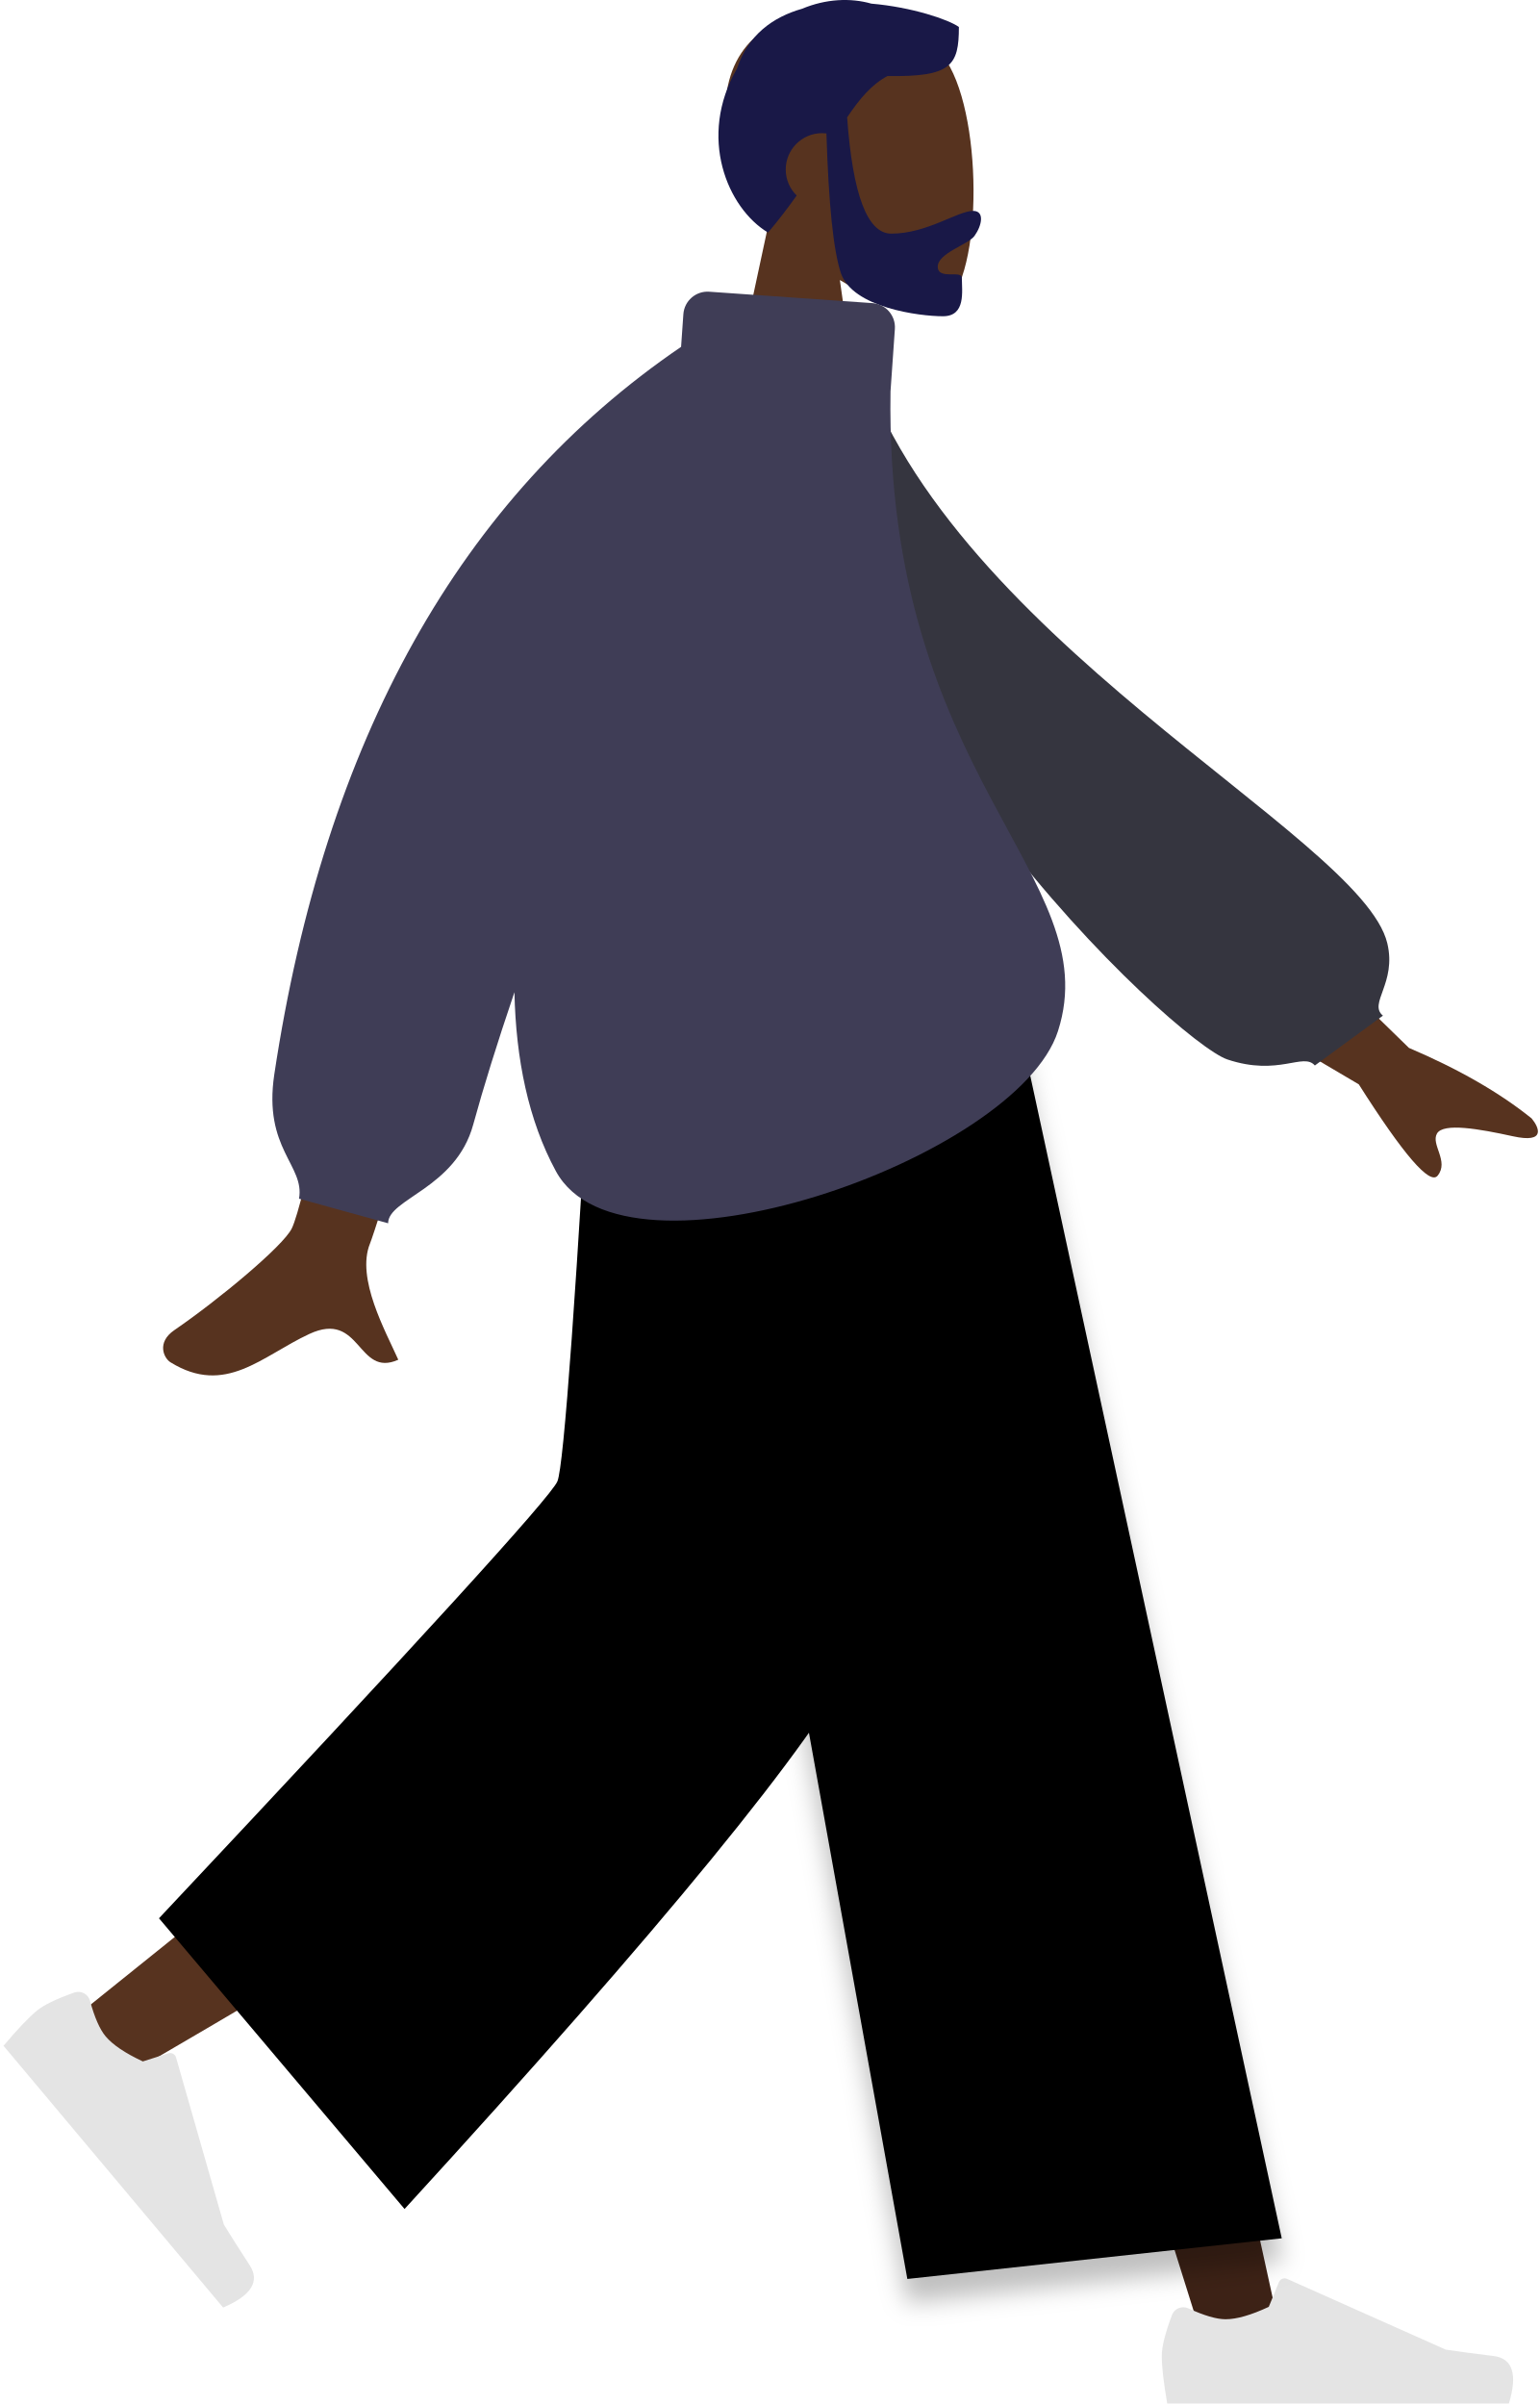
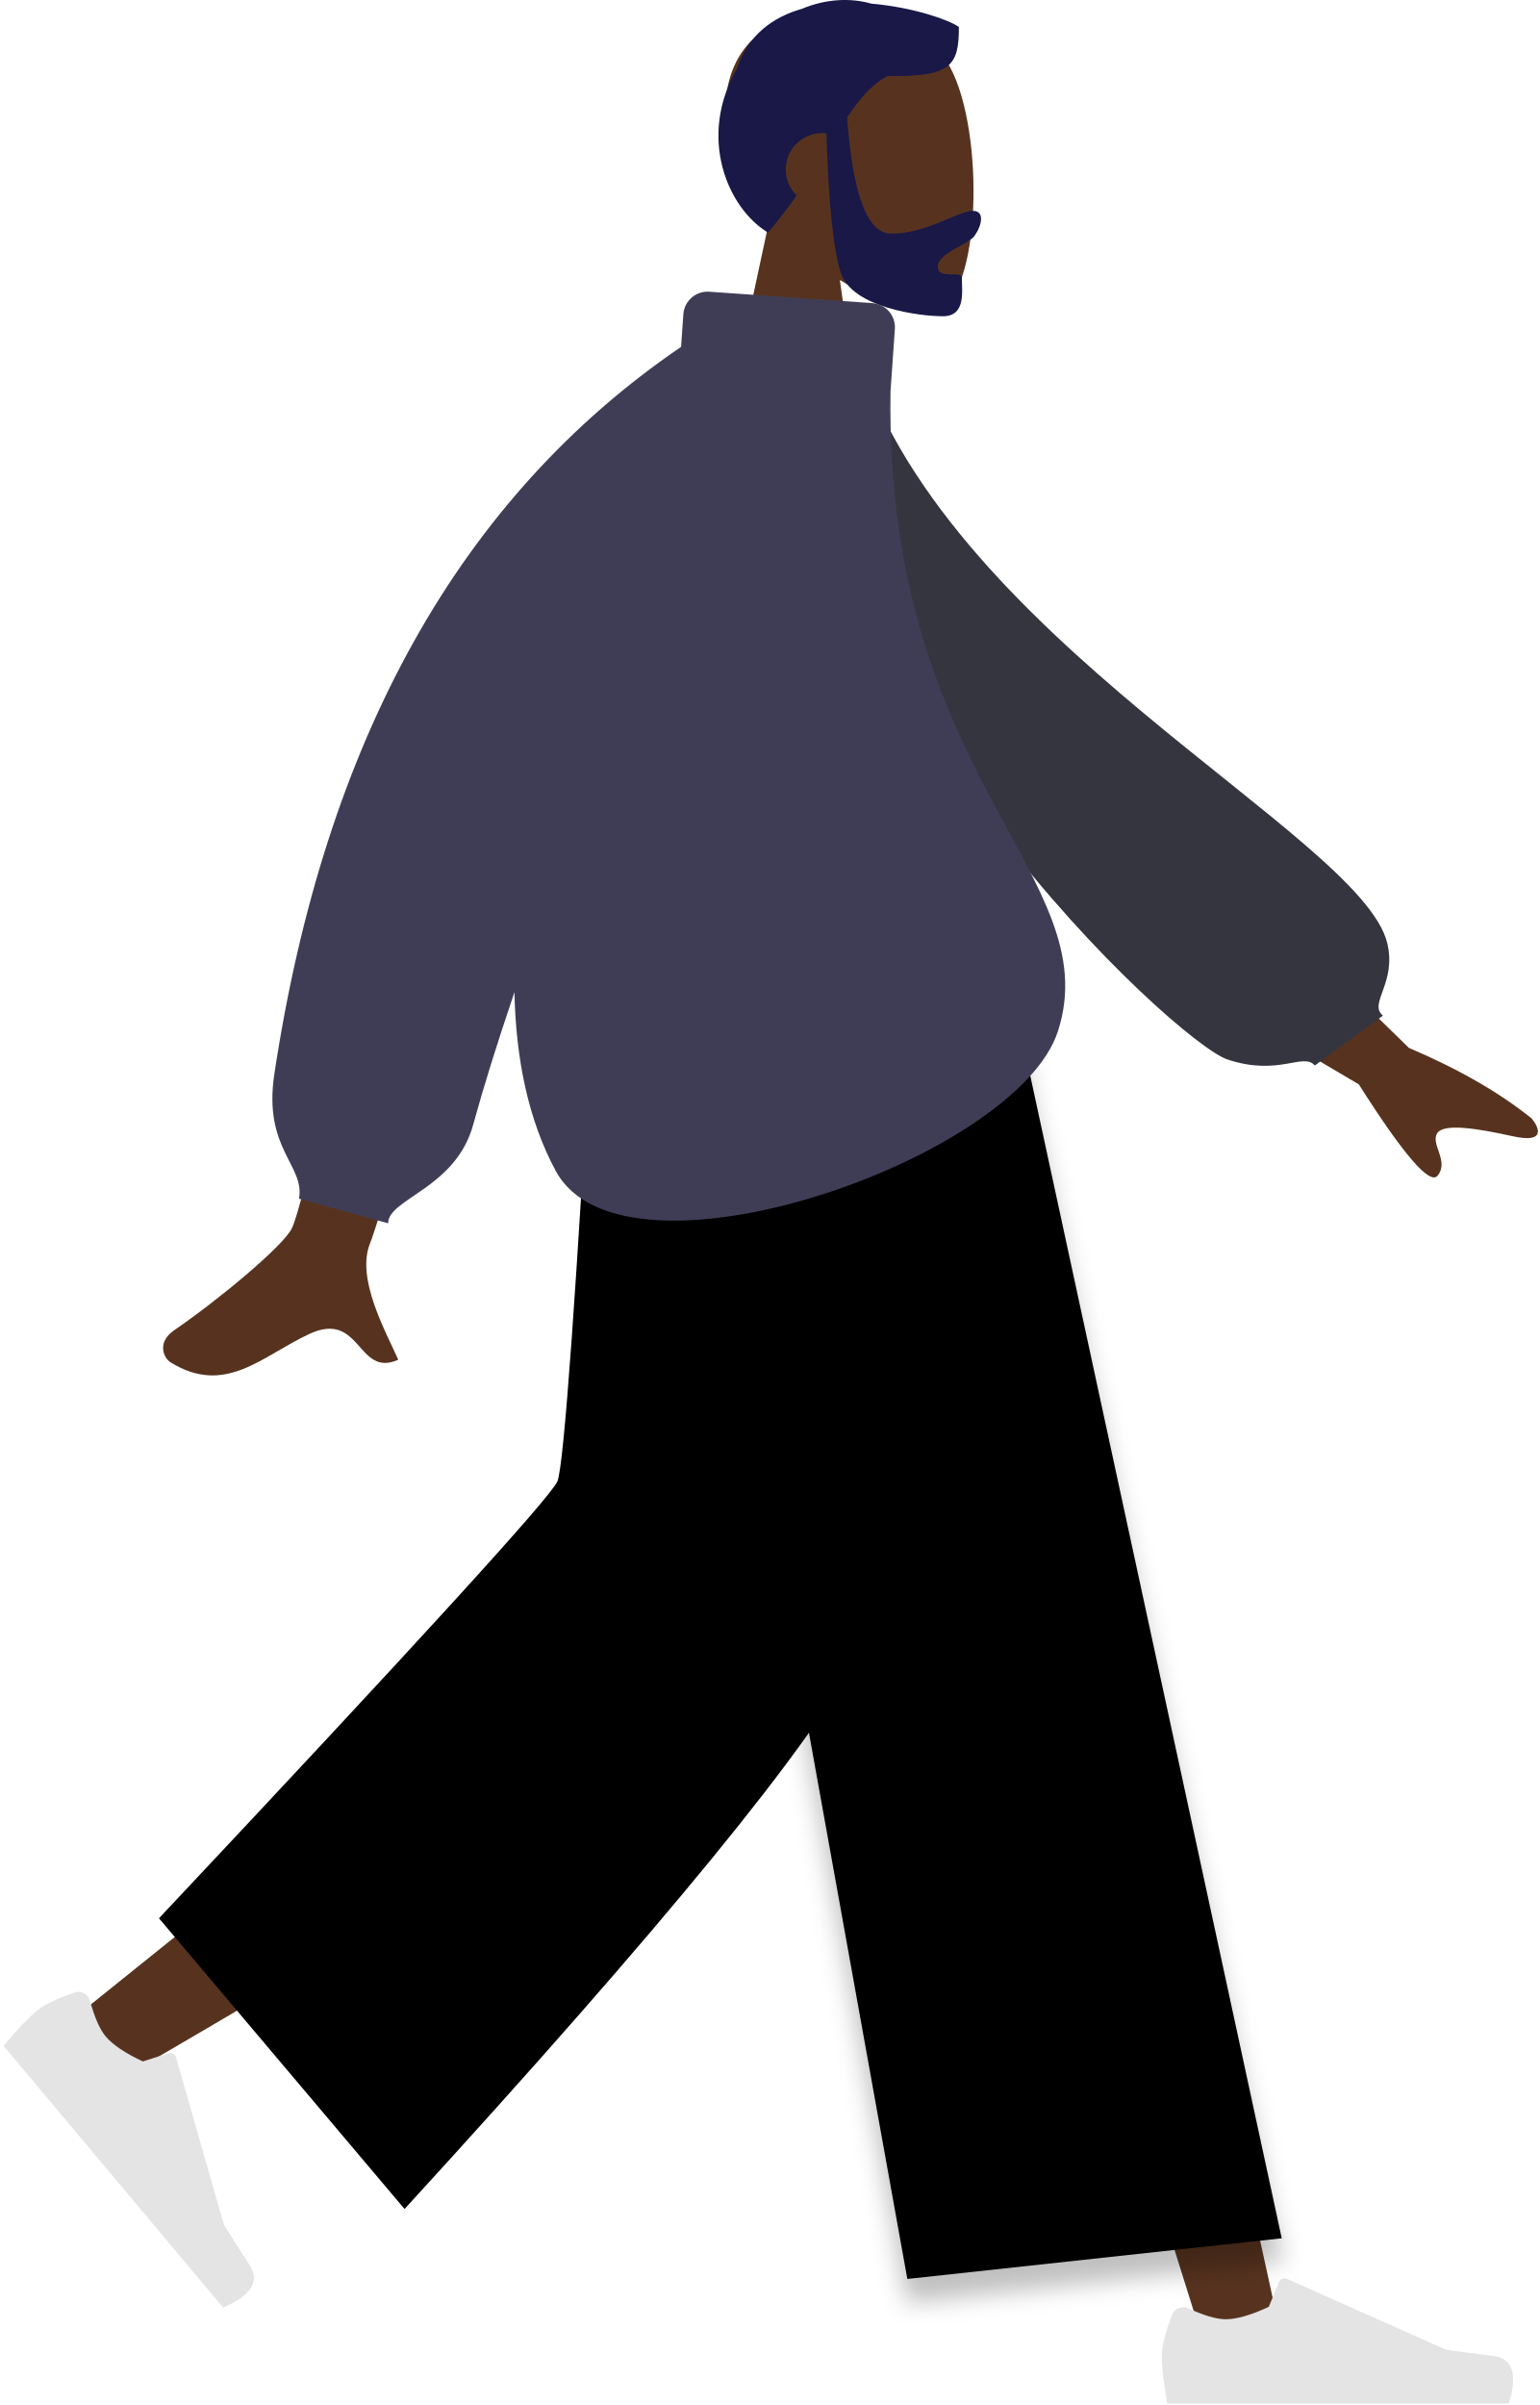
<svg xmlns="http://www.w3.org/2000/svg" width="265" height="414" viewBox="0 0 265 414" fill="none">
  <path fill-rule="evenodd" clip-rule="evenodd" d="M132.417 38.035C127.612 32.394 124.359 25.481 124.903 17.735C126.469 -4.583 157.537 0.326 163.58 11.591C169.623 22.855 168.905 51.428 161.095 53.442C157.98 54.245 151.344 52.278 144.591 48.207L148.83 78.196H123.8L132.417 38.035Z" fill="#57331F" />
  <path fill-rule="evenodd" clip-rule="evenodd" d="M145.842 20.2C146.8 33.546 149.335 40.219 153.446 40.219C159.612 40.219 164.844 36.304 167.549 36.304C169.522 36.304 169.081 38.773 167.774 40.603C166.695 42.112 161.443 43.568 161.443 45.908C161.443 48.249 165.593 46.438 165.593 47.827C165.593 50.123 166.322 54.44 162.337 54.44C158.303 54.44 146.739 52.97 144.757 46.984C143.478 43.121 142.651 35.115 142.276 22.967C142.031 22.938 141.782 22.923 141.53 22.923C138.074 22.923 135.272 25.724 135.272 29.18C135.272 30.935 135.994 32.52 137.157 33.657C135.709 35.7 134.087 37.835 132.227 40.038C125.242 35.847 120.059 23.579 126.888 11.793C128.776 6.02 133.049 2.936 138.096 1.504C142.184 -0.206 146.428 -0.399 150.011 0.626C157.033 1.229 163.304 3.37 165.082 4.642C165.082 11.291 163.793 13.263 152.79 13.089C150.086 14.517 148.007 16.976 145.842 20.2Z" fill="#191847" />
-   <path fill-rule="evenodd" clip-rule="evenodd" d="M121.793 164.499L172.98 294.055L207.311 403.583H220.868L168.383 164.499L121.793 164.499Z" fill="#3D2216" />
+   <path fill-rule="evenodd" clip-rule="evenodd" d="M121.793 164.499L172.98 294.055L207.311 403.583H220.868L168.383 164.499L121.793 164.499Z" fill="#57331F" />
  <path fill-rule="evenodd" clip-rule="evenodd" d="M111.485 164.499C110.94 210.026 102.991 271.32 101.721 274.158C100.874 276.05 71.646 300.109 14.036 346.336L23.374 356.328C91.348 316.694 126.908 294.234 130.053 288.948C134.772 281.019 150.133 208.053 162.466 164.499H111.485Z" fill="#57331F" />
  <path fill-rule="evenodd" clip-rule="evenodd" d="M12.787 343C9.652 344.109 7.491 345.16 6.307 346.154C4.866 347.362 2.965 349.366 0.604 352.166C2.007 353.837 14.61 368.857 38.414 397.225C43.267 395.148 44.79 392.718 42.982 389.937C41.174 387.155 39.694 384.825 38.542 382.948L30.305 354.17C30.147 353.616 29.57 353.296 29.016 353.455C29.006 353.457 28.997 353.46 28.988 353.463L24.592 354.857C21.543 353.436 19.406 351.995 18.18 350.535C17.185 349.349 16.289 347.308 15.494 344.414L15.494 344.414C15.188 343.303 14.04 342.65 12.93 342.956C12.882 342.969 12.834 342.984 12.787 343Z" fill="#E4E4E4" />
  <path fill-rule="evenodd" clip-rule="evenodd" d="M201.76 398.527C200.593 401.641 200.01 403.972 200.01 405.518C200.01 407.399 200.323 410.143 200.95 413.751C203.131 413.751 222.738 413.751 259.771 413.751C261.299 408.698 260.417 405.969 257.124 405.566C253.83 405.164 251.095 404.8 248.916 404.475L221.577 392.287C221.051 392.052 220.434 392.289 220.2 392.815C220.196 392.824 220.192 392.833 220.188 392.842L218.431 397.105C215.382 398.527 212.905 399.239 210.998 399.239C209.45 399.239 207.311 398.613 204.582 397.362L204.582 397.362C203.535 396.882 202.297 397.342 201.817 398.389C201.796 398.434 201.777 398.48 201.76 398.527Z" fill="#E4E4E4" />
  <g style="mix-blend-mode:hard-light" filter="url(#filter0_d)">
    <path fill-rule="evenodd" clip-rule="evenodd" d="M156.208 392.302L220.664 385.306L172.894 164.499H115.164L156.208 392.302Z" fill="black" />
  </g>
  <path fill-rule="evenodd" clip-rule="evenodd" d="M27.369 330.215L69.648 380.259C114.179 331.623 140.141 299.887 147.534 285.053C154.926 270.219 161.572 230.034 167.47 164.499H102.476C99.254 222.154 97.082 252.323 95.961 255.006C94.839 257.689 71.975 282.759 27.369 330.215Z" fill="black" />
  <path fill-rule="evenodd" clip-rule="evenodd" d="M213.018 151.566L242.561 180.387C251.157 184.053 258.2 188.102 263.69 192.533C264.925 194.022 266.269 196.876 260.46 195.599C254.651 194.322 248.483 193.24 247.391 195.129C246.299 197.018 249.516 199.913 247.499 202.386C246.153 204.034 241.629 198.791 233.926 186.657L203.206 168.544L213.018 151.566ZM68.552 125.483L91.389 125.568C73.996 181.92 64.763 211.425 63.691 214.083C61.278 220.063 66.384 229.171 68.568 234.066C61.455 237.249 62.213 225.462 53.241 229.636C45.051 233.446 38.822 240.35 29.36 234.512C28.196 233.794 26.922 231.091 30.002 228.98C37.675 223.718 48.733 214.509 50.227 211.478C52.264 207.345 58.373 178.68 68.552 125.483Z" fill="#57331F" />
  <path fill-rule="evenodd" clip-rule="evenodd" d="M138.14 60.7L147.158 59.154C161.364 109.371 234.355 143.601 238.836 162.374C240.479 169.258 235.524 172.738 238.084 174.835L226.362 183.416C224.377 181.1 220.141 185.336 211.295 182.373C202.449 179.41 138.14 120.162 138.14 60.7Z" fill="#35353F" />
-   <path fill-rule="evenodd" clip-rule="evenodd" d="M153.31 67.377C152.27 133.861 190.703 150.82 182.142 177.49C175.073 199.515 107.408 223.19 95.699 201.602C90.96 192.863 88.809 182.293 88.565 170.803C85.573 179.631 83.206 187.231 81.465 193.602C78.461 204.594 66.818 206.342 66.818 210.576L51.477 206.342C52.517 200.589 45.286 197.787 47.225 184.935C55.913 127.349 79.256 85.607 117.255 59.708L117.648 54.087C117.809 51.788 119.803 50.055 122.101 50.216L150.19 52.18C152.489 52.341 154.222 54.334 154.061 56.633L153.31 67.377Z" fill="#3F3D56" />
+   <path fill-rule="evenodd" clip-rule="evenodd" d="M153.31 67.377C152.27 133.861 190.703 150.82 182.142 177.49C175.073 199.515 107.408 223.19 95.699 201.602C90.96 192.863 88.809 182.293 88.565 170.803C85.573 179.631 83.206 187.231 81.465 193.602C78.462 204.594 66.818 206.342 66.818 210.576L51.477 206.342C52.517 200.589 45.286 197.787 47.225 184.935C55.913 127.349 79.256 85.607 117.255 59.708L117.648 54.087C117.809 51.788 119.803 50.055 122.101 50.216L150.19 52.18C152.489 52.341 154.222 54.334 154.061 56.633L153.31 67.377Z" fill="#3F3D56" />
  <defs>
    <filter id="filter0_d" x="111.164" y="164.499" width="113.5" height="235.803" filterUnits="userSpaceOnUse" color-interpolation-filters="sRGB">
      <feFlood flood-opacity="0" result="BackgroundImageFix" />
      <feColorMatrix in="SourceAlpha" type="matrix" values="0 0 0 0 0 0 0 0 0 0 0 0 0 0 0 0 0 0 127 0" />
      <feOffset dy="4" />
      <feGaussianBlur stdDeviation="2" />
      <feColorMatrix type="matrix" values="0 0 0 0 0 0 0 0 0 0 0 0 0 0 0 0 0 0 0.25 0" />
      <feBlend mode="normal" in2="BackgroundImageFix" result="effect1_dropShadow" />
      <feBlend mode="normal" in="SourceGraphic" in2="effect1_dropShadow" result="shape" />
    </filter>
  </defs>
</svg>
